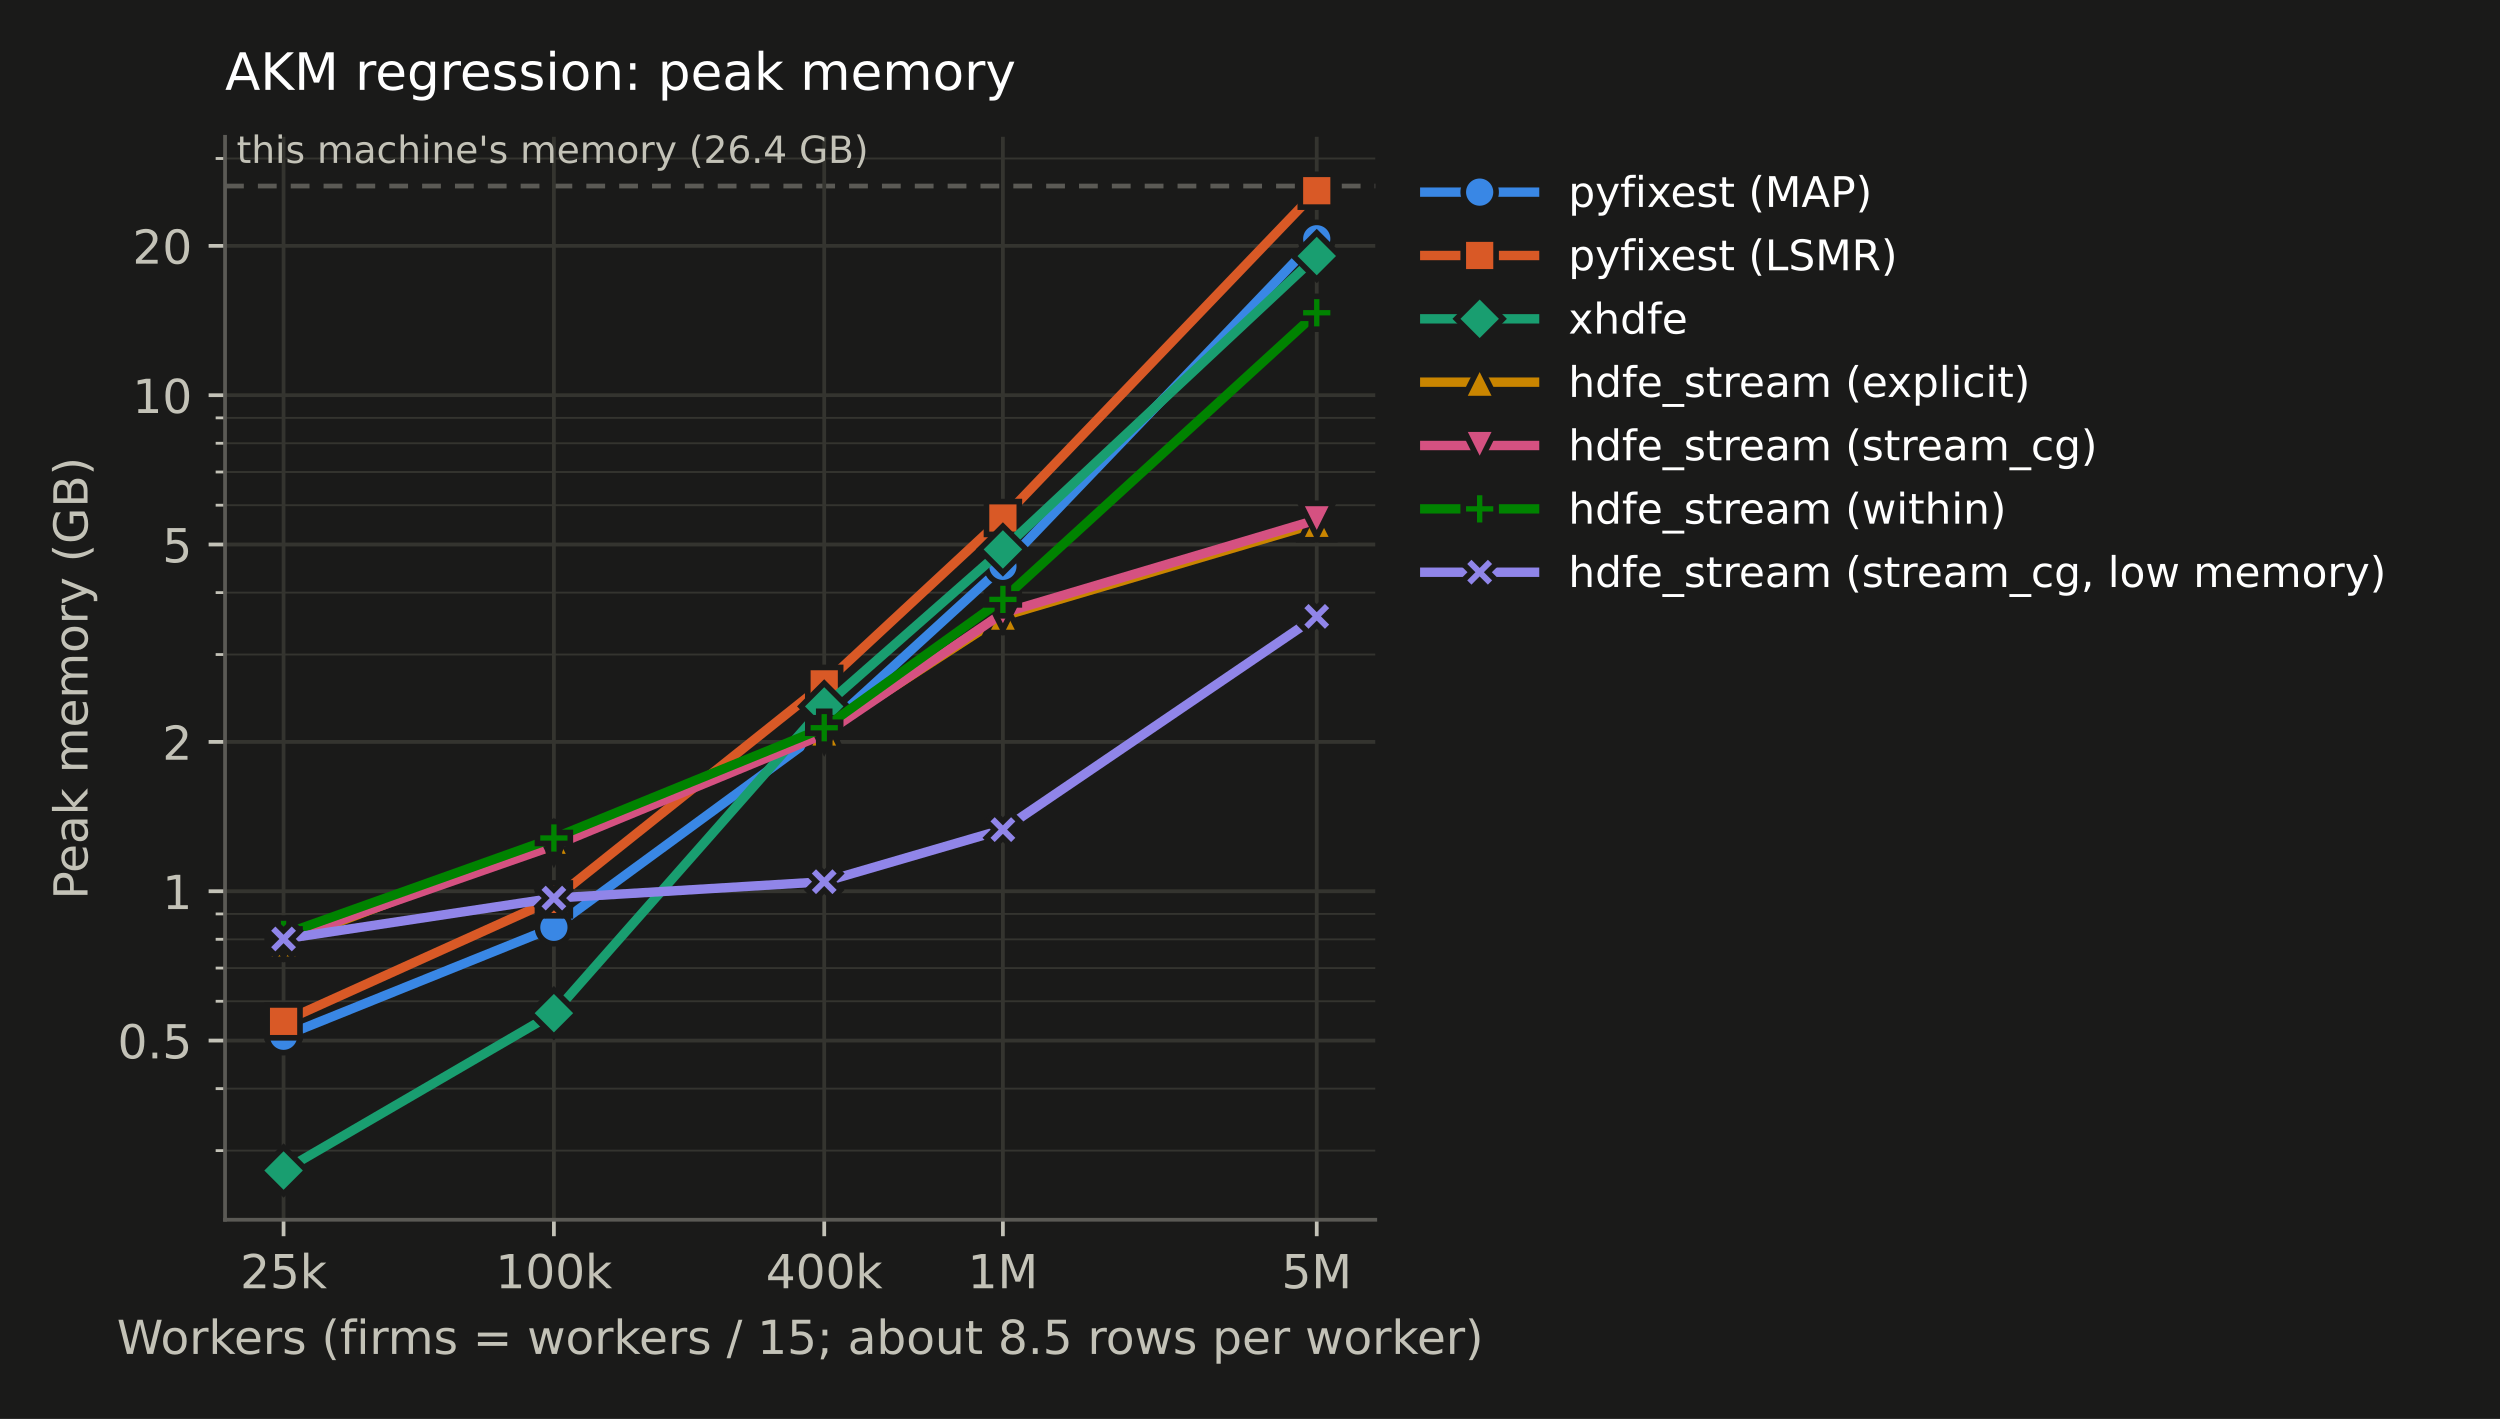
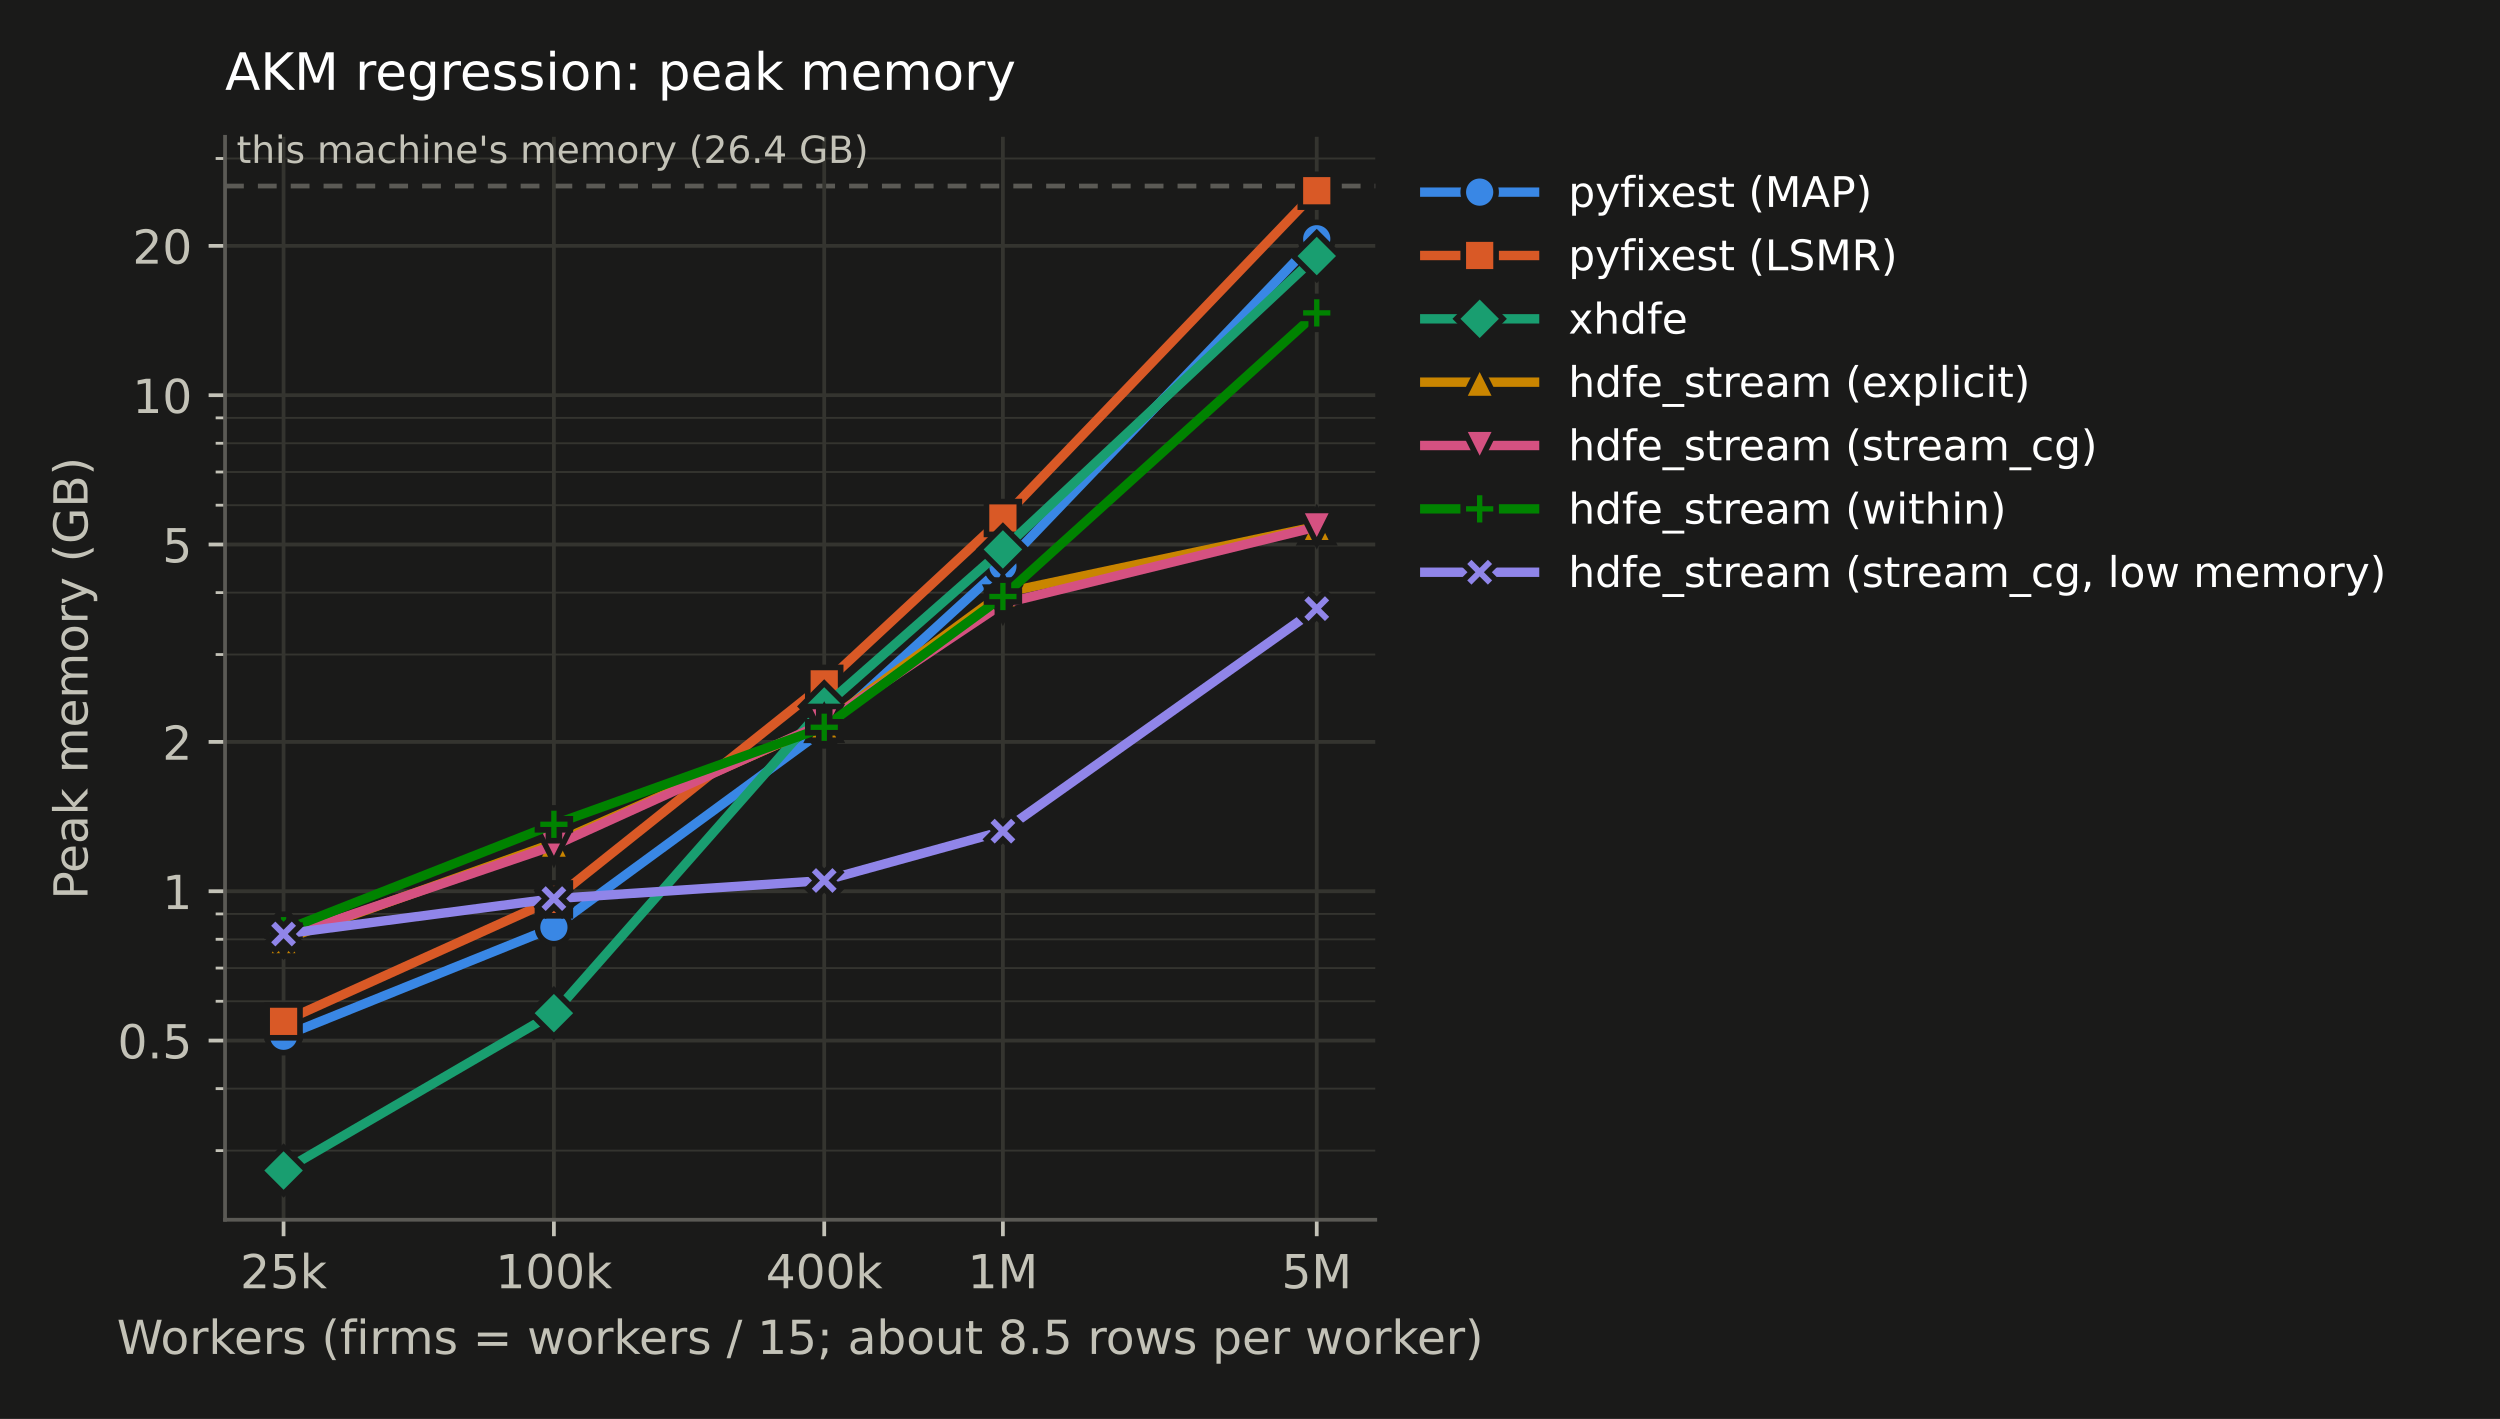
<svg xmlns="http://www.w3.org/2000/svg" xmlns:xlink="http://www.w3.org/1999/xlink" width="532.8pt" height="302.4pt" viewBox="0 0 532.8 302.4" version="1.1">
  <defs>
    <style type="text/css">*{stroke-linejoin: round; stroke-linecap: butt}</style>
  </defs>
  <g id="figure_1">
    <g id="patch_1">
      <path d="M 0 302.4  L 532.8 302.4  L 532.8 0  L 0 0  z " style="fill: #1a1a19" />
    </g>
    <g id="axes_1">
      <g id="patch_2">
        <path d="M 47.962 259.955  L 293.096 259.955  L 293.096 29.157  L 47.962 29.157  z " style="fill: #1a1a19" />
      </g>
      <g id="line2d_1">
        <path d="M 47.962 39.648  L 293.096 39.648  " clip-path="url(#p0f005e6e81)" style="fill: none; stroke-dasharray: 4,3; stroke-dashoffset: 0; stroke: #5b5a55" />
      </g>
      <g id="matplotlib.axis_1">
        <g id="xtick_1">
          <g id="line2d_2">
            <path d="M 60.434 259.955  L 60.434 29.157  " clip-path="url(#p0f005e6e81)" style="fill: none; stroke: #34342f; stroke-width: 0.8; stroke-linecap: square" />
          </g>
          <g id="line2d_3">
            <defs>
              <path id="m5e53d894cf" d="M 0 0  L 0 3.5  " style="stroke: #c3c2b7; stroke-width: 0.8" />
            </defs>
            <g>
              <use xlink:href="#m5e53d894cf" x="60.434" y="259.955" style="fill: #c3c2b7; stroke: #c3c2b7; stroke-width: 0.8" />
            </g>
          </g>
          <g id="text_1">
            <text style="font-size: 10px; font-family: 'DejaVu Sans', 'Bitstream Vera Sans', 'Computer Modern Sans Serif', 'Lucida Grande', 'Verdana', 'Geneva', 'Lucid', 'Arial', 'Helvetica', 'Avant Garde', sans-serif; text-anchor: middle; fill: #c3c2b7" x="60.434" y="274.554" transform="rotate(-0 60.43422 274.5537)">25k</text>
          </g>
        </g>
        <g id="xtick_2">
          <g id="line2d_4">
            <path d="M 118.046 259.955  L 118.046 29.157  " clip-path="url(#p0f005e6e81)" style="fill: none; stroke: #34342f; stroke-width: 0.8; stroke-linecap: square" />
          </g>
          <g id="line2d_5">
            <g>
              <use xlink:href="#m5e53d894cf" x="118.046" y="259.955" style="fill: #c3c2b7; stroke: #c3c2b7; stroke-width: 0.8" />
            </g>
          </g>
          <g id="text_2">
            <text style="font-size: 10px; font-family: 'DejaVu Sans', 'Bitstream Vera Sans', 'Computer Modern Sans Serif', 'Lucida Grande', 'Verdana', 'Geneva', 'Lucid', 'Arial', 'Helvetica', 'Avant Garde', sans-serif; text-anchor: middle; fill: #c3c2b7" x="118.046" y="274.554" transform="rotate(-0 118.0464 274.5537)">100k</text>
          </g>
        </g>
        <g id="xtick_3">
          <g id="line2d_6">
            <path d="M 175.659 259.955  L 175.659 29.157  " clip-path="url(#p0f005e6e81)" style="fill: none; stroke: #34342f; stroke-width: 0.8; stroke-linecap: square" />
          </g>
          <g id="line2d_7">
            <g>
              <use xlink:href="#m5e53d894cf" x="175.659" y="259.955" style="fill: #c3c2b7; stroke: #c3c2b7; stroke-width: 0.8" />
            </g>
          </g>
          <g id="text_3">
            <text style="font-size: 10px; font-family: 'DejaVu Sans', 'Bitstream Vera Sans', 'Computer Modern Sans Serif', 'Lucida Grande', 'Verdana', 'Geneva', 'Lucid', 'Arial', 'Helvetica', 'Avant Garde', sans-serif; text-anchor: middle; fill: #c3c2b7" x="175.659" y="274.554" transform="rotate(-0 175.6586 274.5537)">400k</text>
          </g>
        </g>
        <g id="xtick_4">
          <g id="line2d_8">
            <path d="M 213.738 259.955  L 213.738 29.157  " clip-path="url(#p0f005e6e81)" style="fill: none; stroke: #34342f; stroke-width: 0.8; stroke-linecap: square" />
          </g>
          <g id="line2d_9">
            <g>
              <use xlink:href="#m5e53d894cf" x="213.738" y="259.955" style="fill: #c3c2b7; stroke: #c3c2b7; stroke-width: 0.8" />
            </g>
          </g>
          <g id="text_4">
            <text style="font-size: 10px; font-family: 'DejaVu Sans', 'Bitstream Vera Sans', 'Computer Modern Sans Serif', 'Lucida Grande', 'Verdana', 'Geneva', 'Lucid', 'Arial', 'Helvetica', 'Avant Garde', sans-serif; text-anchor: middle; fill: #c3c2b7" x="213.738" y="274.553" transform="rotate(-0 213.7382 274.553)">1M</text>
          </g>
        </g>
        <g id="xtick_5">
          <g id="line2d_10">
            <path d="M 280.624 259.955  L 280.624 29.157  " clip-path="url(#p0f005e6e81)" style="fill: none; stroke: #34342f; stroke-width: 0.8; stroke-linecap: square" />
          </g>
          <g id="line2d_11">
            <g>
              <use xlink:href="#m5e53d894cf" x="280.624" y="259.955" style="fill: #c3c2b7; stroke: #c3c2b7; stroke-width: 0.8" />
            </g>
          </g>
          <g id="text_5">
            <text style="font-size: 10px; font-family: 'DejaVu Sans', 'Bitstream Vera Sans', 'Computer Modern Sans Serif', 'Lucida Grande', 'Verdana', 'Geneva', 'Lucid', 'Arial', 'Helvetica', 'Avant Garde', sans-serif; text-anchor: middle; fill: #c3c2b7" x="280.624" y="274.553" transform="rotate(-0 280.6239 274.553)">5M</text>
          </g>
        </g>
        <g id="text_6">
          <text style="font-size: 10px; font-family: 'DejaVu Sans', 'Bitstream Vera Sans', 'Computer Modern Sans Serif', 'Lucida Grande', 'Verdana', 'Geneva', 'Lucid', 'Arial', 'Helvetica', 'Avant Garde', sans-serif; text-anchor: middle; fill: #c3c2b7" x="170.529" y="288.555" transform="rotate(-0 170.5291 288.5545)">Workers (firms = workers / 15; about 8.5 rows per worker)</text>
        </g>
      </g>
      <g id="matplotlib.axis_2">
        <g id="ytick_1">
          <g id="line2d_12">
            <path d="M 47.962 221.765  L 293.096 221.765  " clip-path="url(#p0f005e6e81)" style="fill: none; stroke: #34342f; stroke-width: 0.8; stroke-linecap: square" />
          </g>
          <g id="line2d_13">
            <defs>
              <path id="m9ad4db9a4c" d="M 0 0  L -3.5 0  " style="stroke: #c3c2b7; stroke-width: 0.8" />
            </defs>
            <g>
              <use xlink:href="#m9ad4db9a4c" x="47.962" y="221.765" style="fill: #c3c2b7; stroke: #c3c2b7; stroke-width: 0.8" />
            </g>
          </g>
          <g id="text_7">
            <text style="font-size: 10px; font-family: 'DejaVu Sans', 'Bitstream Vera Sans', 'Computer Modern Sans Serif', 'Lucida Grande', 'Verdana', 'Geneva', 'Lucid', 'Arial', 'Helvetica', 'Avant Garde', sans-serif; text-anchor: end; fill: #c3c2b7" x="40.962" y="225.563" transform="rotate(-0 40.96234 225.5634)">0.5</text>
          </g>
        </g>
        <g id="ytick_2">
          <g id="line2d_14">
            <path d="M 47.962 189.94  L 293.096 189.94  " clip-path="url(#p0f005e6e81)" style="fill: none; stroke: #34342f; stroke-width: 0.8; stroke-linecap: square" />
          </g>
          <g id="line2d_15">
            <g>
              <use xlink:href="#m9ad4db9a4c" x="47.962" y="189.94" style="fill: #c3c2b7; stroke: #c3c2b7; stroke-width: 0.8" />
            </g>
          </g>
          <g id="text_8">
            <text style="font-size: 10px; font-family: 'DejaVu Sans', 'Bitstream Vera Sans', 'Computer Modern Sans Serif', 'Lucida Grande', 'Verdana', 'Geneva', 'Lucid', 'Arial', 'Helvetica', 'Avant Garde', sans-serif; text-anchor: end; fill: #c3c2b7" x="40.962" y="193.739" transform="rotate(-0 40.96234 193.7386)">1</text>
          </g>
        </g>
        <g id="ytick_3">
          <g id="line2d_16">
            <path d="M 47.962 158.115  L 293.096 158.115  " clip-path="url(#p0f005e6e81)" style="fill: none; stroke: #34342f; stroke-width: 0.8; stroke-linecap: square" />
          </g>
          <g id="line2d_17">
            <g>
              <use xlink:href="#m9ad4db9a4c" x="47.962" y="158.115" style="fill: #c3c2b7; stroke: #c3c2b7; stroke-width: 0.8" />
            </g>
          </g>
          <g id="text_9">
            <text style="font-size: 10px; font-family: 'DejaVu Sans', 'Bitstream Vera Sans', 'Computer Modern Sans Serif', 'Lucida Grande', 'Verdana', 'Geneva', 'Lucid', 'Arial', 'Helvetica', 'Avant Garde', sans-serif; text-anchor: end; fill: #c3c2b7" x="40.962" y="161.914" transform="rotate(-0 40.96234 161.9138)">2</text>
          </g>
        </g>
        <g id="ytick_4">
          <g id="line2d_18">
            <path d="M 47.962 116.045  L 293.096 116.045  " clip-path="url(#p0f005e6e81)" style="fill: none; stroke: #34342f; stroke-width: 0.8; stroke-linecap: square" />
          </g>
          <g id="line2d_19">
            <g>
              <use xlink:href="#m9ad4db9a4c" x="47.962" y="116.045" style="fill: #c3c2b7; stroke: #c3c2b7; stroke-width: 0.8" />
            </g>
          </g>
          <g id="text_10">
            <text style="font-size: 10px; font-family: 'DejaVu Sans', 'Bitstream Vera Sans', 'Computer Modern Sans Serif', 'Lucida Grande', 'Verdana', 'Geneva', 'Lucid', 'Arial', 'Helvetica', 'Avant Garde', sans-serif; text-anchor: end; fill: #c3c2b7" x="40.962" y="119.844" transform="rotate(-0 40.96234 119.8437)">5</text>
          </g>
        </g>
        <g id="ytick_5">
          <g id="line2d_20">
            <path d="M 47.962 84.22  L 293.096 84.22  " clip-path="url(#p0f005e6e81)" style="fill: none; stroke: #34342f; stroke-width: 0.8; stroke-linecap: square" />
          </g>
          <g id="line2d_21">
            <g>
              <use xlink:href="#m9ad4db9a4c" x="47.962" y="84.22" style="fill: #c3c2b7; stroke: #c3c2b7; stroke-width: 0.8" />
            </g>
          </g>
          <g id="text_11">
            <text style="font-size: 10px; font-family: 'DejaVu Sans', 'Bitstream Vera Sans', 'Computer Modern Sans Serif', 'Lucida Grande', 'Verdana', 'Geneva', 'Lucid', 'Arial', 'Helvetica', 'Avant Garde', sans-serif; text-anchor: end; fill: #c3c2b7" x="40.962" y="88.019" transform="rotate(-0 40.96234 88.01891)">10</text>
          </g>
        </g>
        <g id="ytick_6">
          <g id="line2d_22">
            <path d="M 47.962 52.395  L 293.096 52.395  " clip-path="url(#p0f005e6e81)" style="fill: none; stroke: #34342f; stroke-width: 0.8; stroke-linecap: square" />
          </g>
          <g id="line2d_23">
            <g>
              <use xlink:href="#m9ad4db9a4c" x="47.962" y="52.395" style="fill: #c3c2b7; stroke: #c3c2b7; stroke-width: 0.8" />
            </g>
          </g>
          <g id="text_12">
            <text style="font-size: 10px; font-family: 'DejaVu Sans', 'Bitstream Vera Sans', 'Computer Modern Sans Serif', 'Lucida Grande', 'Verdana', 'Geneva', 'Lucid', 'Arial', 'Helvetica', 'Avant Garde', sans-serif; text-anchor: end; fill: #c3c2b7" x="40.962" y="56.194" transform="rotate(-0 40.96234 56.1941)">20</text>
          </g>
        </g>
        <g id="ytick_7">
          <g id="line2d_24">
            <path d="M 47.962 245.218  L 293.096 245.218  " clip-path="url(#p0f005e6e81)" style="fill: none; stroke: #34342f; stroke-width: 0.4; stroke-linecap: square" />
          </g>
          <g id="line2d_25">
            <defs>
              <path id="m36811fcc21" d="M 0 0  L -2 0  " style="stroke: #c3c2b7; stroke-width: 0.6" />
            </defs>
            <g>
              <use xlink:href="#m36811fcc21" x="47.962" y="245.218" style="fill: #c3c2b7; stroke: #c3c2b7; stroke-width: 0.6" />
            </g>
          </g>
        </g>
        <g id="ytick_8">
          <g id="line2d_26">
            <path d="M 47.962 232.01  L 293.096 232.01  " clip-path="url(#p0f005e6e81)" style="fill: none; stroke: #34342f; stroke-width: 0.4; stroke-linecap: square" />
          </g>
          <g id="line2d_27">
            <g>
              <use xlink:href="#m36811fcc21" x="47.962" y="232.01" style="fill: #c3c2b7; stroke: #c3c2b7; stroke-width: 0.6" />
            </g>
          </g>
        </g>
        <g id="ytick_9">
          <g id="line2d_28">
            <path d="M 47.962 213.394  L 293.096 213.394  " clip-path="url(#p0f005e6e81)" style="fill: none; stroke: #34342f; stroke-width: 0.4; stroke-linecap: square" />
          </g>
          <g id="line2d_29">
            <g>
              <use xlink:href="#m36811fcc21" x="47.962" y="213.394" style="fill: #c3c2b7; stroke: #c3c2b7; stroke-width: 0.6" />
            </g>
          </g>
        </g>
        <g id="ytick_10">
          <g id="line2d_30">
            <path d="M 47.962 206.316  L 293.096 206.316  " clip-path="url(#p0f005e6e81)" style="fill: none; stroke: #34342f; stroke-width: 0.4; stroke-linecap: square" />
          </g>
          <g id="line2d_31">
            <g>
              <use xlink:href="#m36811fcc21" x="47.962" y="206.316" style="fill: #c3c2b7; stroke: #c3c2b7; stroke-width: 0.6" />
            </g>
          </g>
        </g>
        <g id="ytick_11">
          <g id="line2d_32">
            <path d="M 47.962 200.185  L 293.096 200.185  " clip-path="url(#p0f005e6e81)" style="fill: none; stroke: #34342f; stroke-width: 0.4; stroke-linecap: square" />
          </g>
          <g id="line2d_33">
            <g>
              <use xlink:href="#m36811fcc21" x="47.962" y="200.185" style="fill: #c3c2b7; stroke: #c3c2b7; stroke-width: 0.6" />
            </g>
          </g>
        </g>
        <g id="ytick_12">
          <g id="line2d_34">
            <path d="M 47.962 194.777  L 293.096 194.777  " clip-path="url(#p0f005e6e81)" style="fill: none; stroke: #34342f; stroke-width: 0.4; stroke-linecap: square" />
          </g>
          <g id="line2d_35">
            <g>
              <use xlink:href="#m36811fcc21" x="47.962" y="194.777" style="fill: #c3c2b7; stroke: #c3c2b7; stroke-width: 0.6" />
            </g>
          </g>
        </g>
        <g id="ytick_13">
          <g id="line2d_36">
            <path d="M 47.962 139.499  L 293.096 139.499  " clip-path="url(#p0f005e6e81)" style="fill: none; stroke: #34342f; stroke-width: 0.4; stroke-linecap: square" />
          </g>
          <g id="line2d_37">
            <g>
              <use xlink:href="#m36811fcc21" x="47.962" y="139.499" style="fill: #c3c2b7; stroke: #c3c2b7; stroke-width: 0.6" />
            </g>
          </g>
        </g>
        <g id="ytick_14">
          <g id="line2d_38">
            <path d="M 47.962 126.29  L 293.096 126.29  " clip-path="url(#p0f005e6e81)" style="fill: none; stroke: #34342f; stroke-width: 0.4; stroke-linecap: square" />
          </g>
          <g id="line2d_39">
            <g>
              <use xlink:href="#m36811fcc21" x="47.962" y="126.29" style="fill: #c3c2b7; stroke: #c3c2b7; stroke-width: 0.6" />
            </g>
          </g>
        </g>
        <g id="ytick_15">
          <g id="line2d_40">
            <path d="M 47.962 107.674  L 293.096 107.674  " clip-path="url(#p0f005e6e81)" style="fill: none; stroke: #34342f; stroke-width: 0.4; stroke-linecap: square" />
          </g>
          <g id="line2d_41">
            <g>
              <use xlink:href="#m36811fcc21" x="47.962" y="107.674" style="fill: #c3c2b7; stroke: #c3c2b7; stroke-width: 0.6" />
            </g>
          </g>
        </g>
        <g id="ytick_16">
          <g id="line2d_42">
            <path d="M 47.962 100.596  L 293.096 100.596  " clip-path="url(#p0f005e6e81)" style="fill: none; stroke: #34342f; stroke-width: 0.4; stroke-linecap: square" />
          </g>
          <g id="line2d_43">
            <g>
              <use xlink:href="#m36811fcc21" x="47.962" y="100.596" style="fill: #c3c2b7; stroke: #c3c2b7; stroke-width: 0.6" />
            </g>
          </g>
        </g>
        <g id="ytick_17">
          <g id="line2d_44">
            <path d="M 47.962 94.465  L 293.096 94.465  " clip-path="url(#p0f005e6e81)" style="fill: none; stroke: #34342f; stroke-width: 0.4; stroke-linecap: square" />
          </g>
          <g id="line2d_45">
            <g>
              <use xlink:href="#m36811fcc21" x="47.962" y="94.465" style="fill: #c3c2b7; stroke: #c3c2b7; stroke-width: 0.6" />
            </g>
          </g>
        </g>
        <g id="ytick_18">
          <g id="line2d_46">
            <path d="M 47.962 89.058  L 293.096 89.058  " clip-path="url(#p0f005e6e81)" style="fill: none; stroke: #34342f; stroke-width: 0.4; stroke-linecap: square" />
          </g>
          <g id="line2d_47">
            <g>
              <use xlink:href="#m36811fcc21" x="47.962" y="89.058" style="fill: #c3c2b7; stroke: #c3c2b7; stroke-width: 0.6" />
            </g>
          </g>
        </g>
        <g id="ytick_19">
          <g id="line2d_48">
            <path d="M 47.962 33.779  L 293.096 33.779  " clip-path="url(#p0f005e6e81)" style="fill: none; stroke: #34342f; stroke-width: 0.4; stroke-linecap: square" />
          </g>
          <g id="line2d_49">
            <g>
              <use xlink:href="#m36811fcc21" x="47.962" y="33.779" style="fill: #c3c2b7; stroke: #c3c2b7; stroke-width: 0.6" />
            </g>
          </g>
        </g>
        <g id="text_13">
          <text style="font-size: 10px; font-family: 'DejaVu Sans', 'Bitstream Vera Sans', 'Computer Modern Sans Serif', 'Lucida Grande', 'Verdana', 'Geneva', 'Lucid', 'Arial', 'Helvetica', 'Avant Garde', sans-serif; text-anchor: middle; fill: #c3c2b7" x="18.657" y="144.556" transform="rotate(-90 18.65687 144.5564)">Peak memory (GB)</text>
        </g>
      </g>
      <g id="patch_3">
        <path d="M 47.962 259.955  L 47.962 29.157  " style="fill: none; stroke: #5b5a55; stroke-width: 0.8; stroke-linejoin: miter; stroke-linecap: square" />
      </g>
      <g id="patch_4">
        <path d="M 47.962 259.955  L 293.096 259.955  " style="fill: none; stroke: #5b5a55; stroke-width: 0.8; stroke-linejoin: miter; stroke-linecap: square" />
      </g>
      <g id="line2d_50">
        <path d="M 60.434 220.846  L 118.046 197.629  L 175.659 155.459  L 213.738 120.697  L 280.624 50.888  " clip-path="url(#p0f005e6e81)" style="fill: none; stroke: #3987e5; stroke-width: 2; stroke-linecap: square" />
        <defs>
          <path id="m9568807331" d="M 0 3.5  C 0.928 3.5 1.819 3.131 2.475 2.475  C 3.131 1.819 3.5 0.928 3.5 0  C 3.5 -0.928 3.131 -1.819 2.475 -2.475  C 1.819 -3.131 0.928 -3.5 0 -3.5  C -0.928 -3.5 -1.819 -3.131 -2.475 -2.475  C -3.131 -1.819 -3.5 -0.928 -3.5 0  C -3.5 0.928 -3.131 1.819 -2.475 2.475  C -1.819 3.131 -0.928 3.5 0 3.5  z " style="stroke: #1a1a19; stroke-width: 1.2" />
        </defs>
        <g clip-path="url(#p0f005e6e81)">
          <use xlink:href="#m9568807331" x="60.434" y="220.846" style="fill: #3987e5; stroke: #1a1a19; stroke-width: 1.2" />
          <use xlink:href="#m9568807331" x="118.046" y="197.629" style="fill: #3987e5; stroke: #1a1a19; stroke-width: 1.2" />
          <use xlink:href="#m9568807331" x="175.659" y="155.459" style="fill: #3987e5; stroke: #1a1a19; stroke-width: 1.2" />
          <use xlink:href="#m9568807331" x="213.738" y="120.697" style="fill: #3987e5; stroke: #1a1a19; stroke-width: 1.2" />
          <use xlink:href="#m9568807331" x="280.624" y="50.888" style="fill: #3987e5; stroke: #1a1a19; stroke-width: 1.2" />
        </g>
      </g>
      <g id="line2d_51">
        <path d="M 60.434 217.673  L 118.046 191.676  L 175.659 145.745  L 213.738 110.396  L 280.624 40.644  " clip-path="url(#p0f005e6e81)" style="fill: none; stroke: #d95926; stroke-width: 2; stroke-linecap: square" />
        <defs>
          <path id="m72b074f4e4" d="M -3.5 3.5  L 3.5 3.5  L 3.5 -3.5  L -3.5 -3.5  z " style="stroke: #1a1a19; stroke-width: 1.2; stroke-linejoin: miter" />
        </defs>
        <g clip-path="url(#p0f005e6e81)">
          <use xlink:href="#m72b074f4e4" x="60.434" y="217.673" style="fill: #d95926; stroke: #1a1a19; stroke-width: 1.2; stroke-linejoin: miter" />
          <use xlink:href="#m72b074f4e4" x="118.046" y="191.676" style="fill: #d95926; stroke: #1a1a19; stroke-width: 1.2; stroke-linejoin: miter" />
          <use xlink:href="#m72b074f4e4" x="175.659" y="145.745" style="fill: #d95926; stroke: #1a1a19; stroke-width: 1.2; stroke-linejoin: miter" />
          <use xlink:href="#m72b074f4e4" x="213.738" y="110.396" style="fill: #d95926; stroke: #1a1a19; stroke-width: 1.2; stroke-linejoin: miter" />
          <use xlink:href="#m72b074f4e4" x="280.624" y="40.644" style="fill: #d95926; stroke: #1a1a19; stroke-width: 1.2; stroke-linejoin: miter" />
        </g>
      </g>
      <g id="line2d_52">
        <path d="M 60.434 249.464  L 118.046 215.926  L 175.659 150.558  L 213.738 117.098  L 280.624 54.569  " clip-path="url(#p0f005e6e81)" style="fill: none; stroke: #199e70; stroke-width: 2; stroke-linecap: square" />
        <defs>
          <path id="mc92329f68a" d="M -0 4.95  L 4.95 0  L 0 -4.95  L -4.95 -0  z " style="stroke: #1a1a19; stroke-width: 1.2; stroke-linejoin: miter" />
        </defs>
        <g clip-path="url(#p0f005e6e81)">
          <use xlink:href="#mc92329f68a" x="60.434" y="249.464" style="fill: #199e70; stroke: #1a1a19; stroke-width: 1.2; stroke-linejoin: miter" />
          <use xlink:href="#mc92329f68a" x="118.046" y="215.926" style="fill: #199e70; stroke: #1a1a19; stroke-width: 1.2; stroke-linejoin: miter" />
          <use xlink:href="#mc92329f68a" x="175.659" y="150.558" style="fill: #199e70; stroke: #1a1a19; stroke-width: 1.2; stroke-linejoin: miter" />
          <use xlink:href="#mc92329f68a" x="213.738" y="117.098" style="fill: #199e70; stroke: #1a1a19; stroke-width: 1.2; stroke-linejoin: miter" />
          <use xlink:href="#mc92329f68a" x="280.624" y="54.569" style="fill: #199e70; stroke: #1a1a19; stroke-width: 1.2; stroke-linejoin: miter" />
        </g>
      </g>
      <g id="line2d_53">
-         <path d="M 60.434 200.949  L 118.046 179.074  L 175.659 156  L 213.738 131.305  L 280.624 111.537  " clip-path="url(#p0f005e6e81)" style="fill: none; stroke: #c98500; stroke-width: 2; stroke-linecap: square" />
+         <path d="M 60.434 200.248  L 118.046 179.691  L 175.659 154.27  L 213.738 126.355  L 280.624 112.178  " clip-path="url(#p0f005e6e81)" style="fill: none; stroke: #c98500; stroke-width: 2; stroke-linecap: square" />
        <defs>
          <path id="m5706476258" d="M 0 -3.5  L -3.5 3.5  L 3.5 3.5  z " style="stroke: #1a1a19; stroke-width: 1.2; stroke-linejoin: miter" />
        </defs>
        <g clip-path="url(#p0f005e6e81)">
-           <use xlink:href="#m5706476258" x="60.434" y="200.949" style="fill: #c98500; stroke: #1a1a19; stroke-width: 1.2; stroke-linejoin: miter" />
-           <use xlink:href="#m5706476258" x="118.046" y="179.074" style="fill: #c98500; stroke: #1a1a19; stroke-width: 1.2; stroke-linejoin: miter" />
-           <use xlink:href="#m5706476258" x="175.659" y="156" style="fill: #c98500; stroke: #1a1a19; stroke-width: 1.2; stroke-linejoin: miter" />
-           <use xlink:href="#m5706476258" x="213.738" y="131.305" style="fill: #c98500; stroke: #1a1a19; stroke-width: 1.2; stroke-linejoin: miter" />
-           <use xlink:href="#m5706476258" x="280.624" y="111.537" style="fill: #c98500; stroke: #1a1a19; stroke-width: 1.2; stroke-linejoin: miter" />
+           <use xlink:href="#m5706476258" x="60.434" y="200.248" style="fill: #c98500; stroke: #1a1a19; stroke-width: 1.2; stroke-linejoin: miter" />
+           <use xlink:href="#m5706476258" x="118.046" y="179.691" style="fill: #c98500; stroke: #1a1a19; stroke-width: 1.2; stroke-linejoin: miter" />
+           <use xlink:href="#m5706476258" x="175.659" y="154.27" style="fill: #c98500; stroke: #1a1a19; stroke-width: 1.2; stroke-linejoin: miter" />
+           <use xlink:href="#m5706476258" x="213.738" y="126.355" style="fill: #c98500; stroke: #1a1a19; stroke-width: 1.2; stroke-linejoin: miter" />
+           <use xlink:href="#m5706476258" x="280.624" y="112.178" style="fill: #c98500; stroke: #1a1a19; stroke-width: 1.2; stroke-linejoin: miter" />
        </g>
      </g>
      <g id="line2d_54">
-         <path d="M 60.434 200.329  L 118.046 180.226  L 175.659 156.46  L 213.738 130.664  L 280.624 110.779  " clip-path="url(#p0f005e6e81)" style="fill: none; stroke: #d55181; stroke-width: 2; stroke-linecap: square" />
+         <path d="M 60.434 199.848  L 118.046 180.223  L 175.659 154.059  L 213.738 128.631  L 280.624 112.292  " clip-path="url(#p0f005e6e81)" style="fill: none; stroke: #d55181; stroke-width: 2; stroke-linecap: square" />
        <defs>
          <path id="mc97f44e263" d="M -0 3.5  L 3.5 -3.5  L -3.5 -3.5  z " style="stroke: #1a1a19; stroke-width: 1.2; stroke-linejoin: miter" />
        </defs>
        <g clip-path="url(#p0f005e6e81)">
-           <use xlink:href="#mc97f44e263" x="60.434" y="200.329" style="fill: #d55181; stroke: #1a1a19; stroke-width: 1.2; stroke-linejoin: miter" />
-           <use xlink:href="#mc97f44e263" x="118.046" y="180.226" style="fill: #d55181; stroke: #1a1a19; stroke-width: 1.2; stroke-linejoin: miter" />
-           <use xlink:href="#mc97f44e263" x="175.659" y="156.46" style="fill: #d55181; stroke: #1a1a19; stroke-width: 1.2; stroke-linejoin: miter" />
-           <use xlink:href="#mc97f44e263" x="213.738" y="130.664" style="fill: #d55181; stroke: #1a1a19; stroke-width: 1.2; stroke-linejoin: miter" />
-           <use xlink:href="#mc97f44e263" x="280.624" y="110.779" style="fill: #d55181; stroke: #1a1a19; stroke-width: 1.2; stroke-linejoin: miter" />
+           <use xlink:href="#mc97f44e263" x="60.434" y="199.848" style="fill: #d55181; stroke: #1a1a19; stroke-width: 1.2; stroke-linejoin: miter" />
+           <use xlink:href="#mc97f44e263" x="118.046" y="180.223" style="fill: #d55181; stroke: #1a1a19; stroke-width: 1.2; stroke-linejoin: miter" />
+           <use xlink:href="#mc97f44e263" x="175.659" y="154.059" style="fill: #d55181; stroke: #1a1a19; stroke-width: 1.2; stroke-linejoin: miter" />
+           <use xlink:href="#mc97f44e263" x="213.738" y="128.631" style="fill: #d55181; stroke: #1a1a19; stroke-width: 1.2; stroke-linejoin: miter" />
+           <use xlink:href="#mc97f44e263" x="280.624" y="112.292" style="fill: #d55181; stroke: #1a1a19; stroke-width: 1.2; stroke-linejoin: miter" />
        </g>
      </g>
      <g id="line2d_55">
-         <path d="M 60.434 199.141  L 118.046 178.591  L 175.659 155.097  L 213.738 127.744  L 280.624 66.655  " clip-path="url(#p0f005e6e81)" style="fill: none; stroke: #008300; stroke-width: 2; stroke-linecap: square" />
+         <path d="M 60.434 198.34  L 118.046 175.674  L 175.659 154.996  L 213.738 127.131  L 280.624 66.682  " clip-path="url(#p0f005e6e81)" style="fill: none; stroke: #008300; stroke-width: 2; stroke-linecap: square" />
        <defs>
          <path id="m97a9f2f300" d="M -1.167 3.5  L 1.167 3.5  L 1.167 1.167  L 3.5 1.167  L 3.5 -1.167  L 1.167 -1.167  L 1.167 -3.5  L -1.167 -3.5  L -1.167 -1.167  L -3.5 -1.167  L -3.5 1.167  L -1.167 1.167  z " style="stroke: #1a1a19; stroke-width: 1.2; stroke-linejoin: miter" />
        </defs>
        <g clip-path="url(#p0f005e6e81)">
-           <use xlink:href="#m97a9f2f300" x="60.434" y="199.141" style="fill: #008300; stroke: #1a1a19; stroke-width: 1.2; stroke-linejoin: miter" />
-           <use xlink:href="#m97a9f2f300" x="118.046" y="178.591" style="fill: #008300; stroke: #1a1a19; stroke-width: 1.2; stroke-linejoin: miter" />
-           <use xlink:href="#m97a9f2f300" x="175.659" y="155.097" style="fill: #008300; stroke: #1a1a19; stroke-width: 1.2; stroke-linejoin: miter" />
-           <use xlink:href="#m97a9f2f300" x="213.738" y="127.744" style="fill: #008300; stroke: #1a1a19; stroke-width: 1.2; stroke-linejoin: miter" />
-           <use xlink:href="#m97a9f2f300" x="280.624" y="66.655" style="fill: #008300; stroke: #1a1a19; stroke-width: 1.2; stroke-linejoin: miter" />
+           <use xlink:href="#m97a9f2f300" x="60.434" y="198.34" style="fill: #008300; stroke: #1a1a19; stroke-width: 1.2; stroke-linejoin: miter" />
+           <use xlink:href="#m97a9f2f300" x="118.046" y="175.674" style="fill: #008300; stroke: #1a1a19; stroke-width: 1.2; stroke-linejoin: miter" />
+           <use xlink:href="#m97a9f2f300" x="175.659" y="154.996" style="fill: #008300; stroke: #1a1a19; stroke-width: 1.2; stroke-linejoin: miter" />
+           <use xlink:href="#m97a9f2f300" x="213.738" y="127.131" style="fill: #008300; stroke: #1a1a19; stroke-width: 1.2; stroke-linejoin: miter" />
+           <use xlink:href="#m97a9f2f300" x="280.624" y="66.682" style="fill: #008300; stroke: #1a1a19; stroke-width: 1.2; stroke-linejoin: miter" />
        </g>
      </g>
      <g id="line2d_56">
-         <path d="M 60.434 200.111  L 118.046 191.4  L 175.659 187.906  L 213.738 176.808  L 280.624 131.364  " clip-path="url(#p0f005e6e81)" style="fill: none; stroke: #9085e9; stroke-width: 2; stroke-linecap: square" />
+         <path d="M 60.434 199.057  L 118.046 191.509  L 175.659 187.652  L 213.738 177.134  L 280.624 129.709  " clip-path="url(#p0f005e6e81)" style="fill: none; stroke: #9085e9; stroke-width: 2; stroke-linecap: square" />
        <defs>
          <path id="mdfb906f3f3" d="M -1.75 3.5  L 0 1.75  L 1.75 3.5  L 3.5 1.75  L 1.75 0  L 3.5 -1.75  L 1.75 -3.5  L 0 -1.75  L -1.75 -3.5  L -3.5 -1.75  L -1.75 0  L -3.5 1.75  z " style="stroke: #1a1a19; stroke-width: 1.2; stroke-linejoin: miter" />
        </defs>
        <g clip-path="url(#p0f005e6e81)">
-           <use xlink:href="#mdfb906f3f3" x="60.434" y="200.111" style="fill: #9085e9; stroke: #1a1a19; stroke-width: 1.2; stroke-linejoin: miter" />
-           <use xlink:href="#mdfb906f3f3" x="118.046" y="191.4" style="fill: #9085e9; stroke: #1a1a19; stroke-width: 1.2; stroke-linejoin: miter" />
-           <use xlink:href="#mdfb906f3f3" x="175.659" y="187.906" style="fill: #9085e9; stroke: #1a1a19; stroke-width: 1.2; stroke-linejoin: miter" />
-           <use xlink:href="#mdfb906f3f3" x="213.738" y="176.808" style="fill: #9085e9; stroke: #1a1a19; stroke-width: 1.2; stroke-linejoin: miter" />
-           <use xlink:href="#mdfb906f3f3" x="280.624" y="131.364" style="fill: #9085e9; stroke: #1a1a19; stroke-width: 1.2; stroke-linejoin: miter" />
+           <use xlink:href="#mdfb906f3f3" x="60.434" y="199.057" style="fill: #9085e9; stroke: #1a1a19; stroke-width: 1.2; stroke-linejoin: miter" />
+           <use xlink:href="#mdfb906f3f3" x="118.046" y="191.509" style="fill: #9085e9; stroke: #1a1a19; stroke-width: 1.2; stroke-linejoin: miter" />
+           <use xlink:href="#mdfb906f3f3" x="175.659" y="187.652" style="fill: #9085e9; stroke: #1a1a19; stroke-width: 1.2; stroke-linejoin: miter" />
+           <use xlink:href="#mdfb906f3f3" x="213.738" y="177.134" style="fill: #9085e9; stroke: #1a1a19; stroke-width: 1.2; stroke-linejoin: miter" />
+           <use xlink:href="#mdfb906f3f3" x="280.624" y="129.709" style="fill: #9085e9; stroke: #1a1a19; stroke-width: 1.2; stroke-linejoin: miter" />
        </g>
      </g>
      <g id="text_14">
        <text style="font-size: 8px; font-family: 'DejaVu Sans', 'Bitstream Vera Sans', 'Computer Modern Sans Serif', 'Lucida Grande', 'Verdana', 'Geneva', 'Lucid', 'Arial', 'Helvetica', 'Avant Garde', sans-serif; text-anchor: start; fill: #c3c2b7" x="50.414" y="34.726" transform="rotate(-0 50.41368 34.72636)">this machine's memory (26.4 GB)</text>
      </g>
      <g id="text_15">
        <text style="font-size: 11px; font-family: 'DejaVu Sans', 'Bitstream Vera Sans', 'Computer Modern Sans Serif', 'Lucida Grande', 'Verdana', 'Geneva', 'Lucid', 'Arial', 'Helvetica', 'Avant Garde', sans-serif; text-anchor: start; fill: #ffffff" x="47.962" y="19.157" transform="rotate(-0 47.96234 19.15742)">AKM regression: peak memory</text>
      </g>
      <g id="legend_1">
        <g id="line2d_57">
          <path d="M 303.647 40.946  L 315.347 40.946  L 327.047 40.946  " style="fill: none; stroke: #3987e5; stroke-width: 2; stroke-linecap: square" />
          <g>
            <use xlink:href="#m9568807331" x="315.347" y="40.946" style="fill: #3987e5; stroke: #1a1a19; stroke-width: 1.2" />
          </g>
        </g>
        <g id="text_16">
          <text style="font-size: 9px; font-family: 'DejaVu Sans', 'Bitstream Vera Sans', 'Computer Modern Sans Serif', 'Lucida Grande', 'Verdana', 'Geneva', 'Lucid', 'Arial', 'Helvetica', 'Avant Garde', sans-serif; text-anchor: start; fill: #ffffff" x="334.247" y="44.096" transform="rotate(-0 334.2471 44.09602)">pyfixest (MAP)</text>
        </g>
        <g id="line2d_58">
          <path d="M 303.647 54.447  L 315.347 54.447  L 327.047 54.447  " style="fill: none; stroke: #d95926; stroke-width: 2; stroke-linecap: square" />
          <g>
            <use xlink:href="#m72b074f4e4" x="315.347" y="54.447" style="fill: #d95926; stroke: #1a1a19; stroke-width: 1.2; stroke-linejoin: miter" />
          </g>
        </g>
        <g id="text_17">
          <text style="font-size: 9px; font-family: 'DejaVu Sans', 'Bitstream Vera Sans', 'Computer Modern Sans Serif', 'Lucida Grande', 'Verdana', 'Geneva', 'Lucid', 'Arial', 'Helvetica', 'Avant Garde', sans-serif; text-anchor: start; fill: #ffffff" x="334.247" y="57.597" transform="rotate(-0 334.2471 57.59672)">pyfixest (LSMR)</text>
        </g>
        <g id="line2d_59">
          <path d="M 303.647 67.947  L 315.347 67.947  L 327.047 67.947  " style="fill: none; stroke: #199e70; stroke-width: 2; stroke-linecap: square" />
          <g>
            <use xlink:href="#mc92329f68a" x="315.347" y="67.947" style="fill: #199e70; stroke: #1a1a19; stroke-width: 1.2; stroke-linejoin: miter" />
          </g>
        </g>
        <g id="text_18">
          <text style="font-size: 9px; font-family: 'DejaVu Sans', 'Bitstream Vera Sans', 'Computer Modern Sans Serif', 'Lucida Grande', 'Verdana', 'Geneva', 'Lucid', 'Arial', 'Helvetica', 'Avant Garde', sans-serif; text-anchor: start; fill: #ffffff" x="334.247" y="71.097" transform="rotate(-0 334.2471 71.09742)">xhdfe</text>
        </g>
        <g id="line2d_60">
          <path d="M 303.647 81.448  L 315.347 81.448  L 327.047 81.448  " style="fill: none; stroke: #c98500; stroke-width: 2; stroke-linecap: square" />
          <g>
            <use xlink:href="#m5706476258" x="315.347" y="81.448" style="fill: #c98500; stroke: #1a1a19; stroke-width: 1.2; stroke-linejoin: miter" />
          </g>
        </g>
        <g id="text_19">
          <text style="font-size: 9px; font-family: 'DejaVu Sans', 'Bitstream Vera Sans', 'Computer Modern Sans Serif', 'Lucida Grande', 'Verdana', 'Geneva', 'Lucid', 'Arial', 'Helvetica', 'Avant Garde', sans-serif; text-anchor: start; fill: #ffffff" x="334.247" y="84.598" transform="rotate(-0 334.2471 84.59812)">hdfe_stream (explicit)</text>
        </g>
        <g id="line2d_61">
          <path d="M 303.647 94.949  L 315.347 94.949  L 327.047 94.949  " style="fill: none; stroke: #d55181; stroke-width: 2; stroke-linecap: square" />
          <g>
            <use xlink:href="#mc97f44e263" x="315.347" y="94.949" style="fill: #d55181; stroke: #1a1a19; stroke-width: 1.2; stroke-linejoin: miter" />
          </g>
        </g>
        <g id="text_20">
          <text style="font-size: 9px; font-family: 'DejaVu Sans', 'Bitstream Vera Sans', 'Computer Modern Sans Serif', 'Lucida Grande', 'Verdana', 'Geneva', 'Lucid', 'Arial', 'Helvetica', 'Avant Garde', sans-serif; text-anchor: start; fill: #ffffff" x="334.247" y="98.099" transform="rotate(-0 334.2471 98.09883)">hdfe_stream (stream_cg)</text>
        </g>
        <g id="line2d_62">
          <path d="M 303.647 108.45  L 315.347 108.45  L 327.047 108.45  " style="fill: none; stroke: #008300; stroke-width: 2; stroke-linecap: square" />
          <g>
            <use xlink:href="#m97a9f2f300" x="315.347" y="108.45" style="fill: #008300; stroke: #1a1a19; stroke-width: 1.2; stroke-linejoin: miter" />
          </g>
        </g>
        <g id="text_21">
          <text style="font-size: 9px; font-family: 'DejaVu Sans', 'Bitstream Vera Sans', 'Computer Modern Sans Serif', 'Lucida Grande', 'Verdana', 'Geneva', 'Lucid', 'Arial', 'Helvetica', 'Avant Garde', sans-serif; text-anchor: start; fill: #ffffff" x="334.247" y="111.6" transform="rotate(-0 334.2471 111.5995)">hdfe_stream (within)</text>
        </g>
        <g id="line2d_63">
          <path d="M 303.647 121.95  L 315.347 121.95  L 327.047 121.95  " style="fill: none; stroke: #9085e9; stroke-width: 2; stroke-linecap: square" />
          <g>
            <use xlink:href="#mdfb906f3f3" x="315.347" y="121.95" style="fill: #9085e9; stroke: #1a1a19; stroke-width: 1.2; stroke-linejoin: miter" />
          </g>
        </g>
        <g id="text_22">
          <text style="font-size: 9px; font-family: 'DejaVu Sans', 'Bitstream Vera Sans', 'Computer Modern Sans Serif', 'Lucida Grande', 'Verdana', 'Geneva', 'Lucid', 'Arial', 'Helvetica', 'Avant Garde', sans-serif; text-anchor: start; fill: #ffffff" x="334.247" y="125.1" transform="rotate(-0 334.2471 125.1002)">hdfe_stream (stream_cg, low memory)</text>
        </g>
      </g>
    </g>
  </g>
  <defs>
    <clipPath id="p0f005e6e81">
      <rect x="47.962" y="29.157" width="245.133" height="230.798" />
    </clipPath>
  </defs>
</svg>
